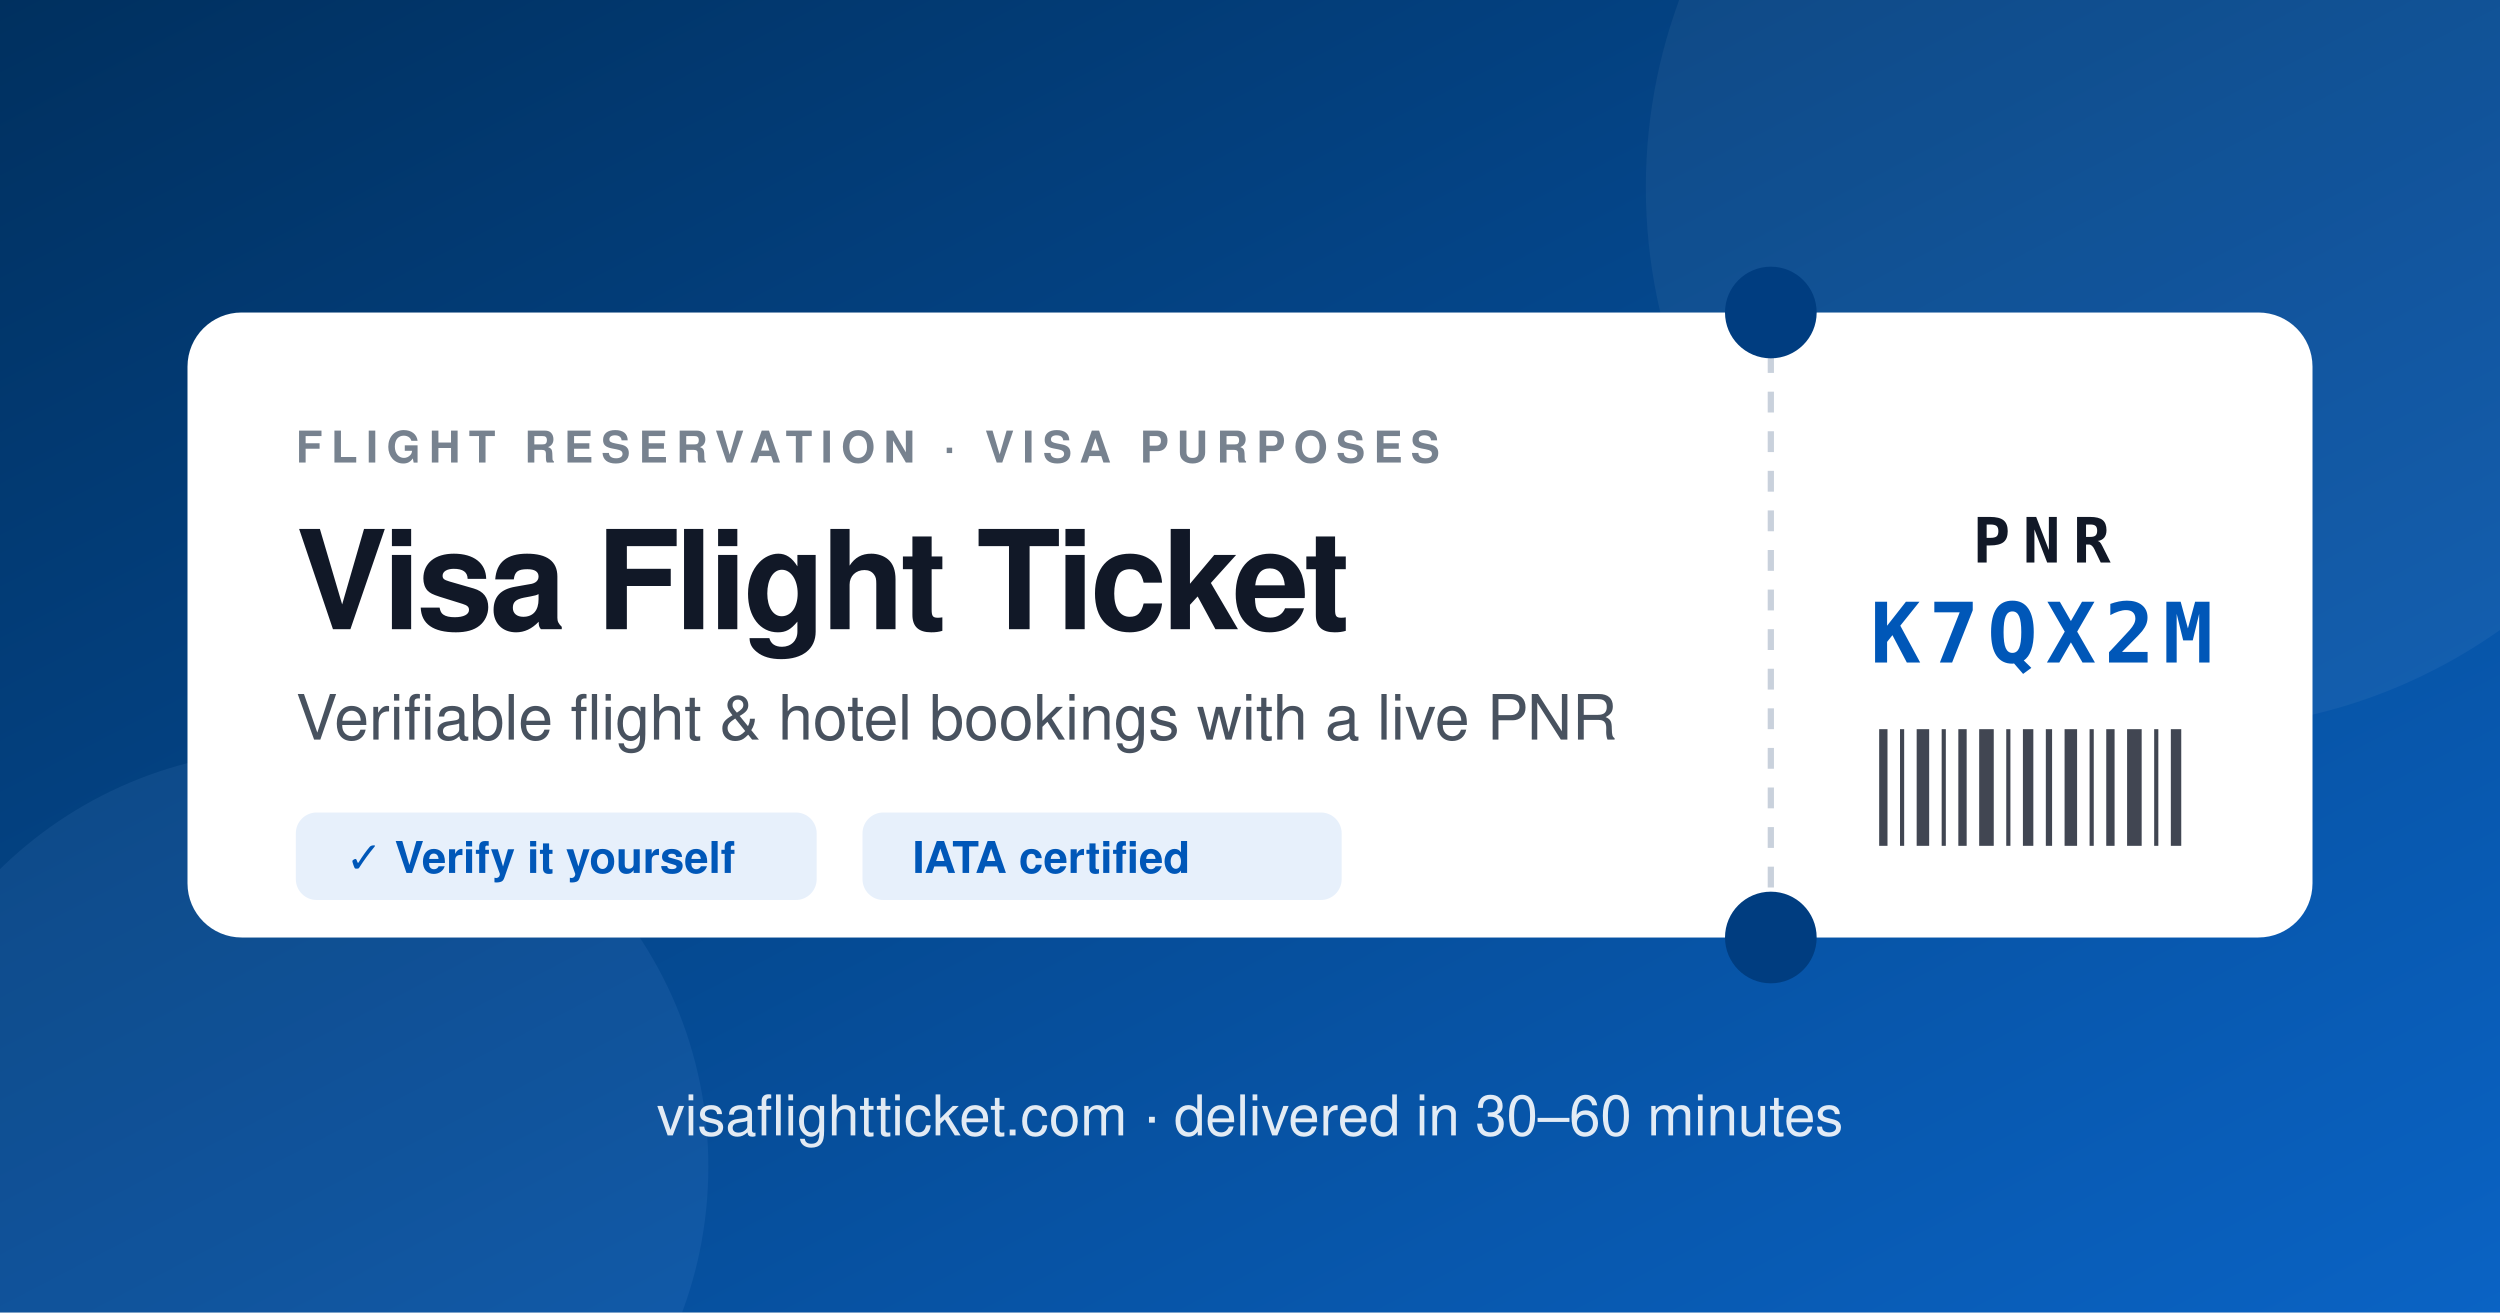
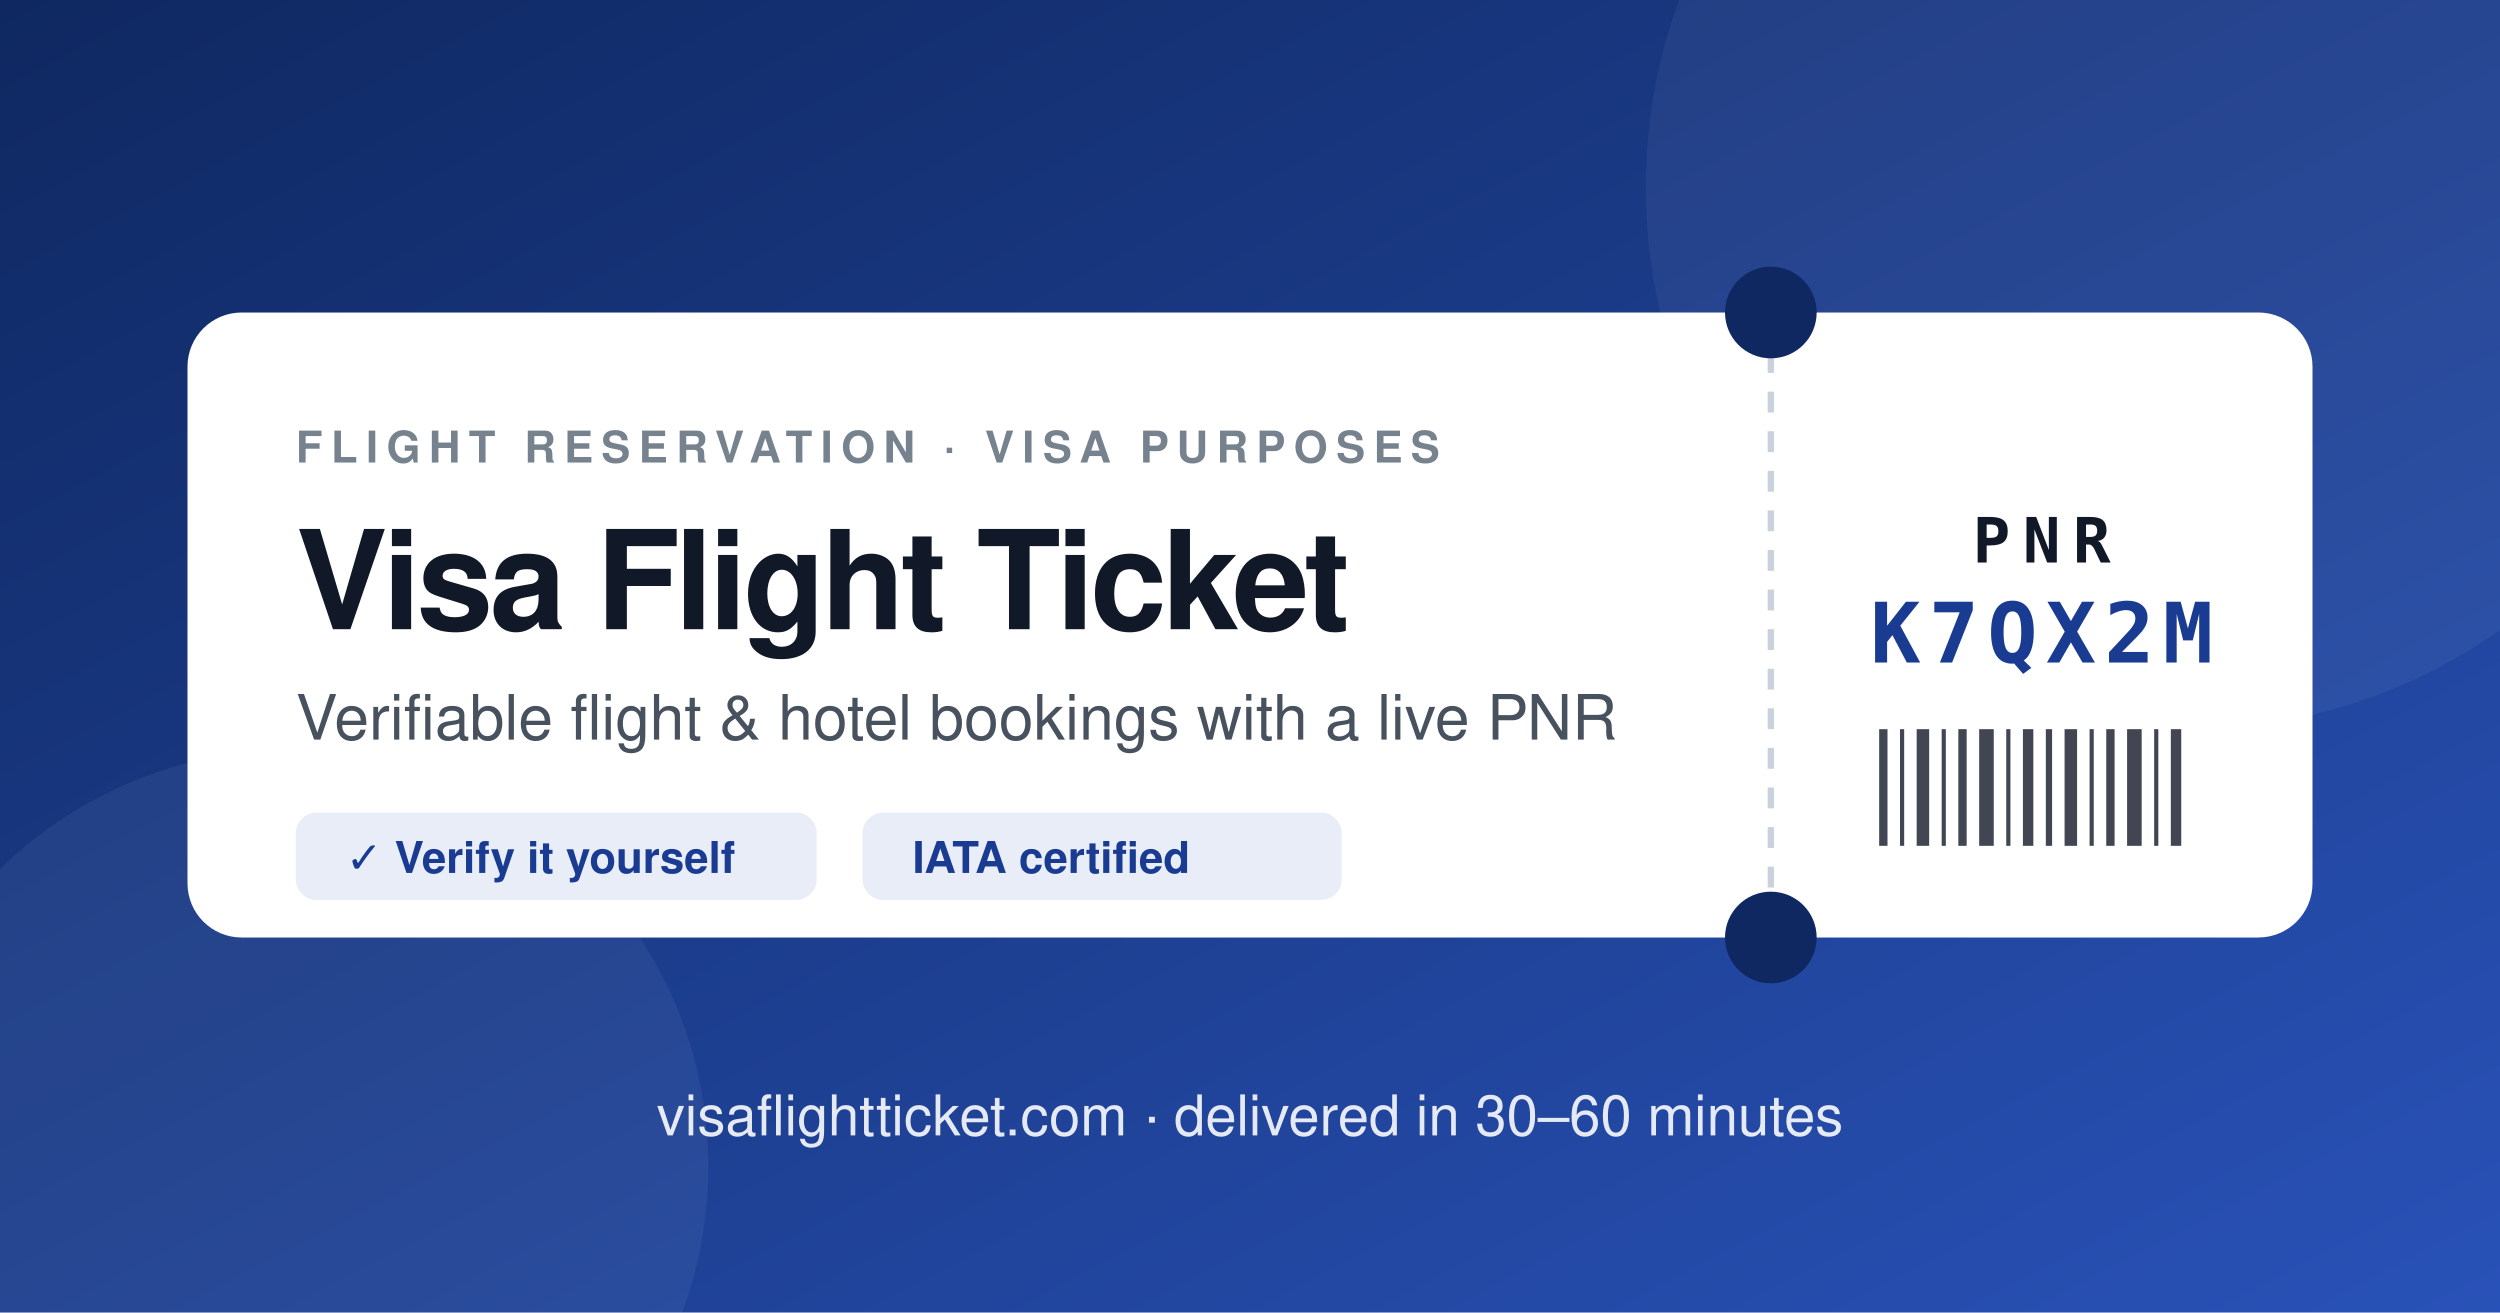
<svg xmlns="http://www.w3.org/2000/svg" viewBox="0 0 1200 630" width="1200" height="630">
  <defs>
    <linearGradient id="bg" x1="0" y1="0" x2="1" y2="1">
-       <stop offset="0" stop-color="#00305f" />
-       <stop offset="1" stop-color="#0a63c4" />
+       <stop offset="0" stop-color="#0f2861" />
+       <stop offset="1" stop-color="#2952b8" />
    </linearGradient>
  </defs>
  <rect width="1200" height="630" fill="url(#bg)" />
  <circle cx="1050" cy="90" r="260" fill="#ffffff" opacity=".05" />
-   <circle cx="140" cy="560" r="200" fill="#8fbeff" opacity=".08" />
+   <circle cx="140" cy="560" r="200" fill="#a8bdea" opacity=".08" />
  <g transform="translate(90,150)">
    <rect x="0" y="0" width="1020" height="300" rx="26" fill="#ffffff" />
    <path d="M760 0v300" stroke="#c9d1dc" stroke-width="3" stroke-dasharray="10 9" />
-     <circle cx="760" cy="0" r="22" fill="#003d80" />
-     <circle cx="760" cy="300" r="22" fill="#003d80" />
+     <circle cx="760" cy="0" r="22" fill="#0f2861" />
+     <circle cx="760" cy="300" r="22" fill="#0f2861" />
    <text x="52" y="72" font-family="Segoe UI,Helvetica,Arial,sans-serif" font-size="21" font-weight="600" fill="#77828f" letter-spacing="4">FLIGHT RESERVATION · VISA PURPOSES</text>
    <text x="52" y="152" font-family="Segoe UI,Helvetica,Arial,sans-serif" font-size="66" font-weight="700" fill="#111827" letter-spacing="-2">Visa Flight Ticket</text>
    <text x="52" y="205" font-family="Segoe UI,Helvetica,Arial,sans-serif" font-size="30" fill="#48525f">Verifiable flight &amp; hotel bookings with a live PNR</text>
    <g transform="translate(52,240)">
-       <rect x="0" y="0" width="250" height="42" rx="10" fill="#e7f0fb" />
-       <text x="24" y="29" font-family="Segoe UI,Helvetica,Arial,sans-serif" font-size="21" font-weight="700" fill="#0057b8">✓ Verify it yourself</text>
-       <rect x="272" y="0" width="230" height="42" rx="10" fill="#e7f0fb" />
-       <text x="296" y="29" font-family="Segoe UI,Helvetica,Arial,sans-serif" font-size="21" font-weight="700" fill="#0057b8">IATA certified</text>
+       <rect x="0" y="0" width="250" height="42" rx="10" fill="#e9edf8" />
+       <text x="24" y="29" font-family="Segoe UI,Helvetica,Arial,sans-serif" font-size="21" font-weight="700" fill="#193b92">✓ Verify it yourself</text>
+       <rect x="272" y="0" width="230" height="42" rx="10" fill="#e9edf8" />
+       <text x="296" y="29" font-family="Segoe UI,Helvetica,Arial,sans-serif" font-size="21" font-weight="700" fill="#193b92">IATA certified</text>
    </g>
    <text x="890" y="120" text-anchor="middle" font-family="Consolas,Menlo,monospace" font-size="30" font-weight="700" fill="#111827" letter-spacing="6">PNR</text>
-     <text x="890" y="168" text-anchor="middle" font-family="Consolas,Menlo,monospace" font-size="40" font-weight="700" fill="#0057b8" letter-spacing="4">K7QX2M</text>
+     <text x="890" y="168" text-anchor="middle" font-family="Consolas,Menlo,monospace" font-size="40" font-weight="700" fill="#193b92" letter-spacing="4">K7QX2M</text>
    <g fill="#111827" opacity=".8">
      <rect x="812" y="200" width="4" height="56" />
      <rect x="822" y="200" width="2" height="56" />
      <rect x="830" y="200" width="6" height="56" />
      <rect x="842" y="200" width="2" height="56" />
      <rect x="850" y="200" width="4" height="56" />
      <rect x="860" y="200" width="7" height="56" />
      <rect x="873" y="200" width="2" height="56" />
      <rect x="881" y="200" width="5" height="56" />
      <rect x="892" y="200" width="3" height="56" />
      <rect x="901" y="200" width="6" height="56" />
      <rect x="913" y="200" width="2" height="56" />
      <rect x="921" y="200" width="4" height="56" />
      <rect x="931" y="200" width="7" height="56" />
      <rect x="944" y="200" width="2" height="56" />
      <rect x="952" y="200" width="5" height="56" />
    </g>
  </g>
  <text x="600" y="545" text-anchor="middle" font-family="Segoe UI,Helvetica,Arial,sans-serif" font-size="27" fill="#ffffff" opacity=".88">visaflightticket.com · delivered in 30–60 minutes</text>
</svg>
